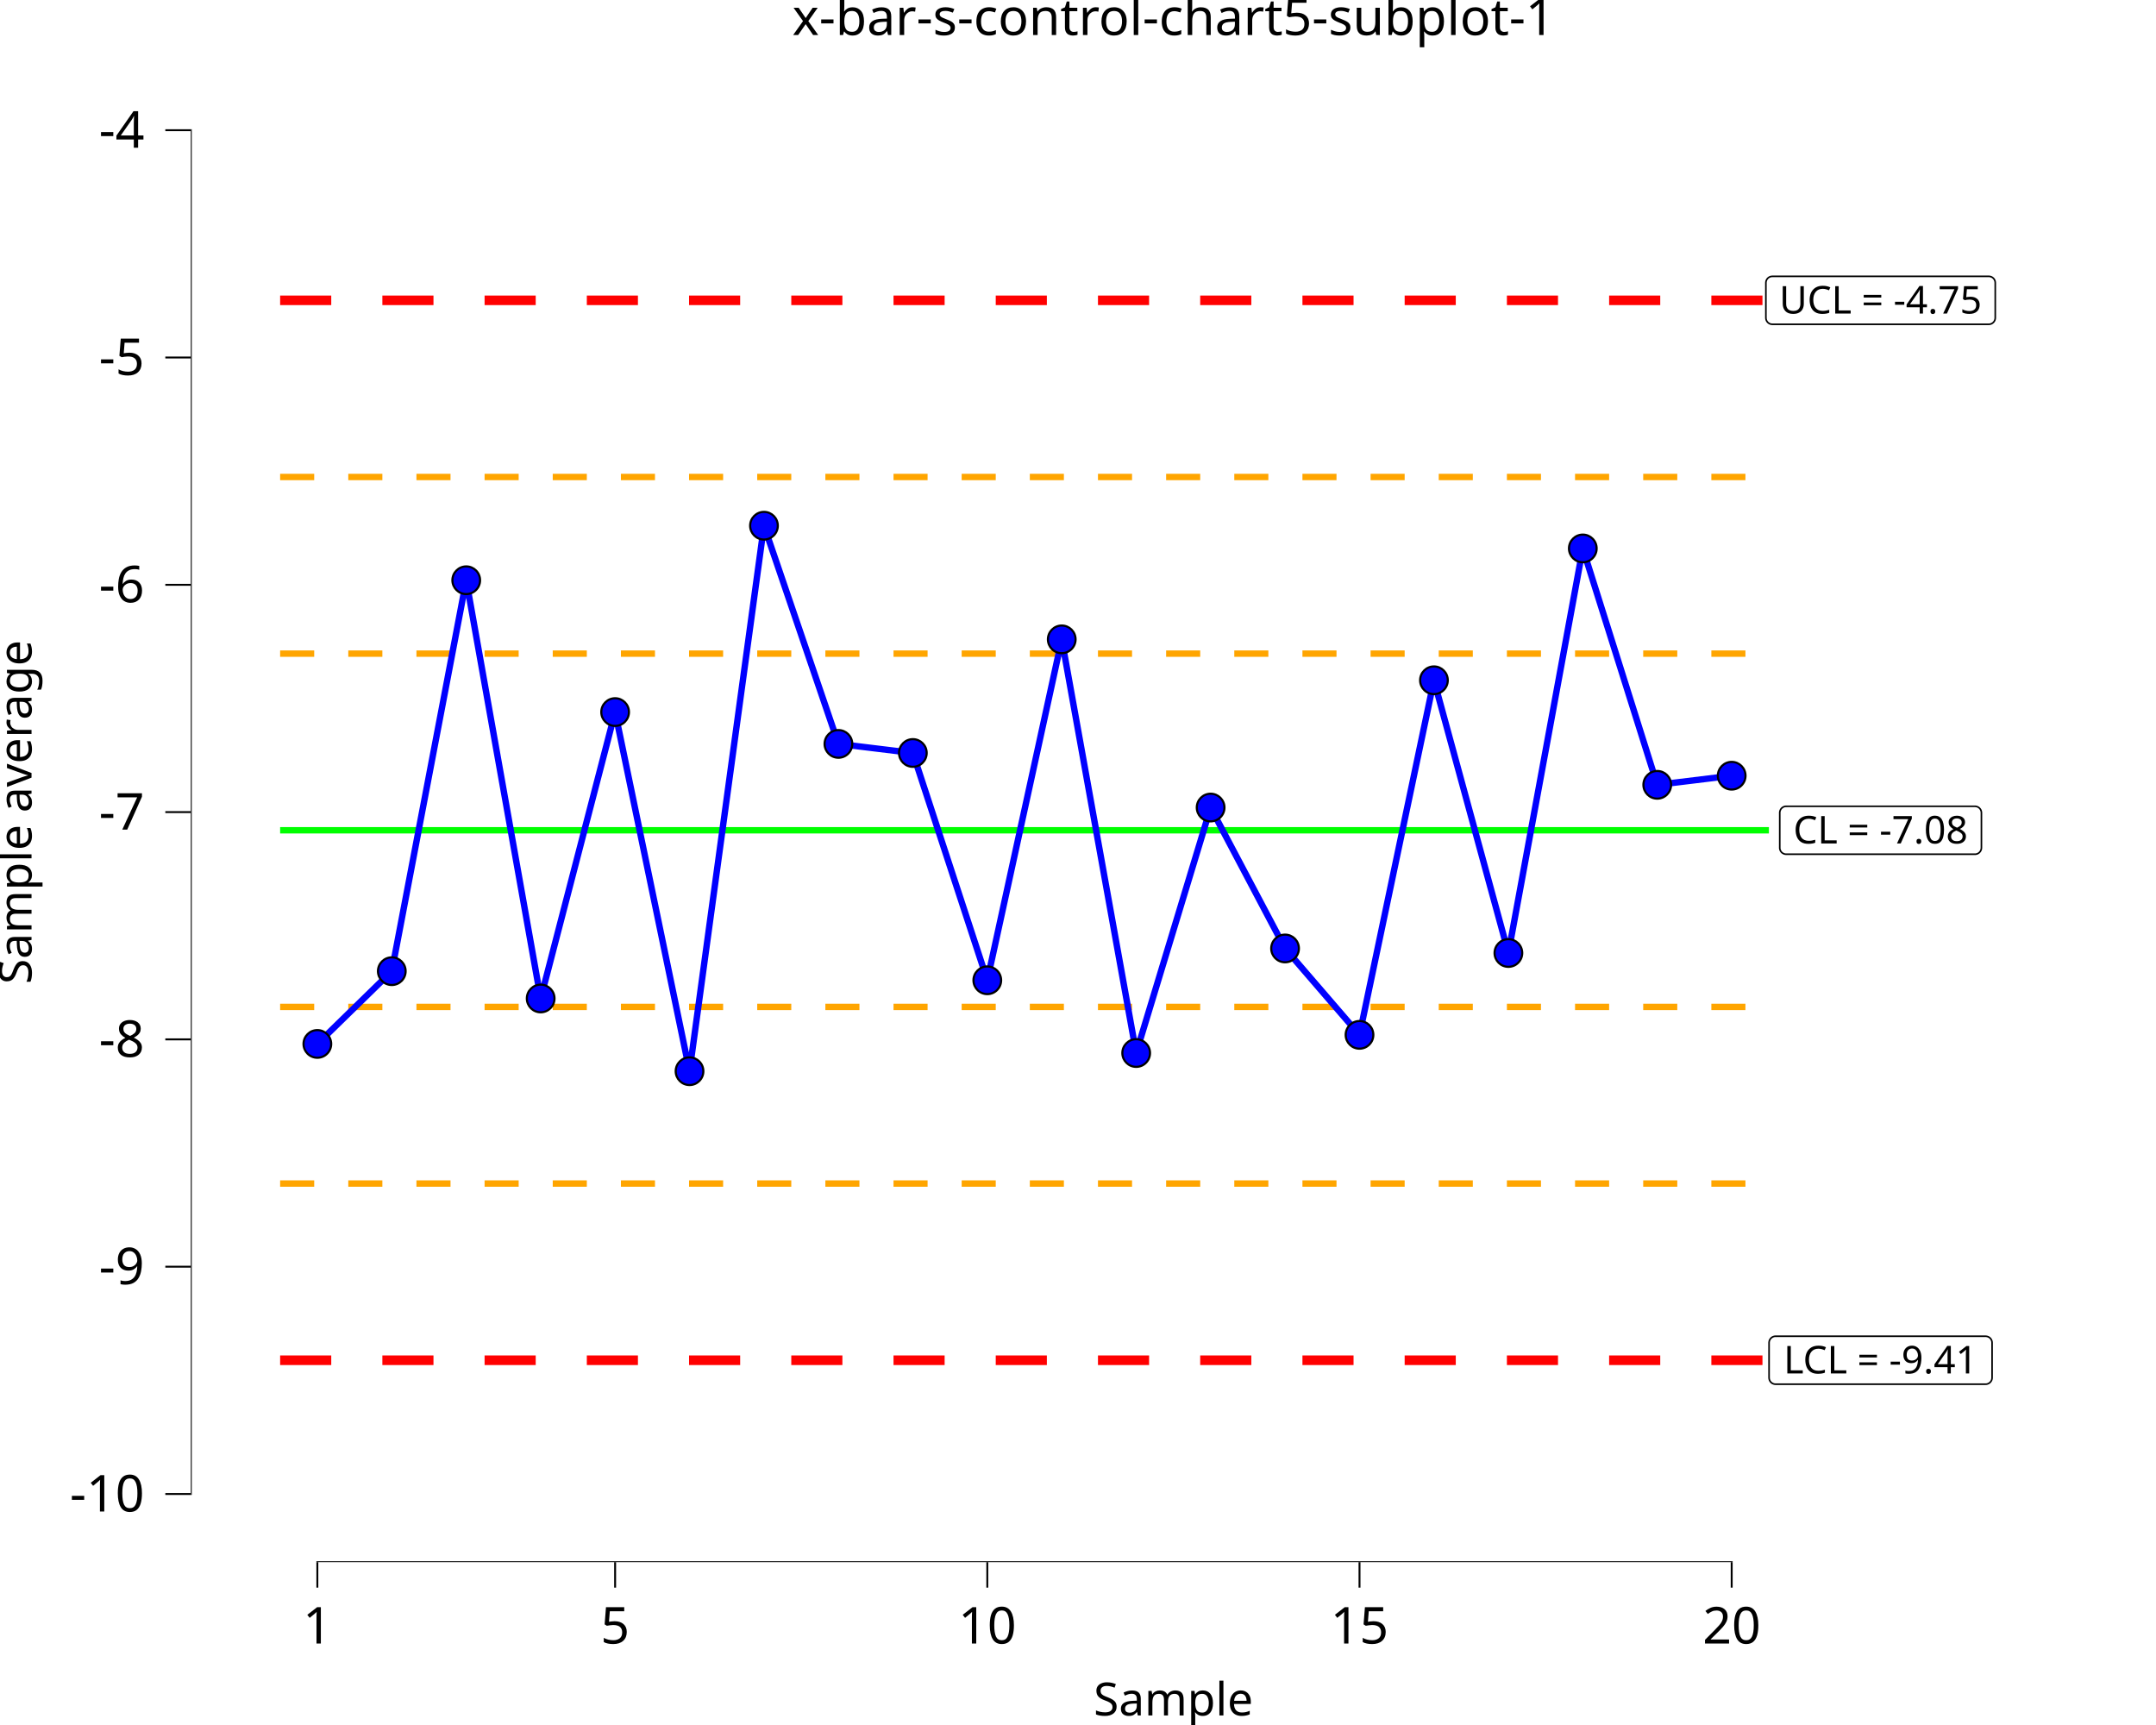
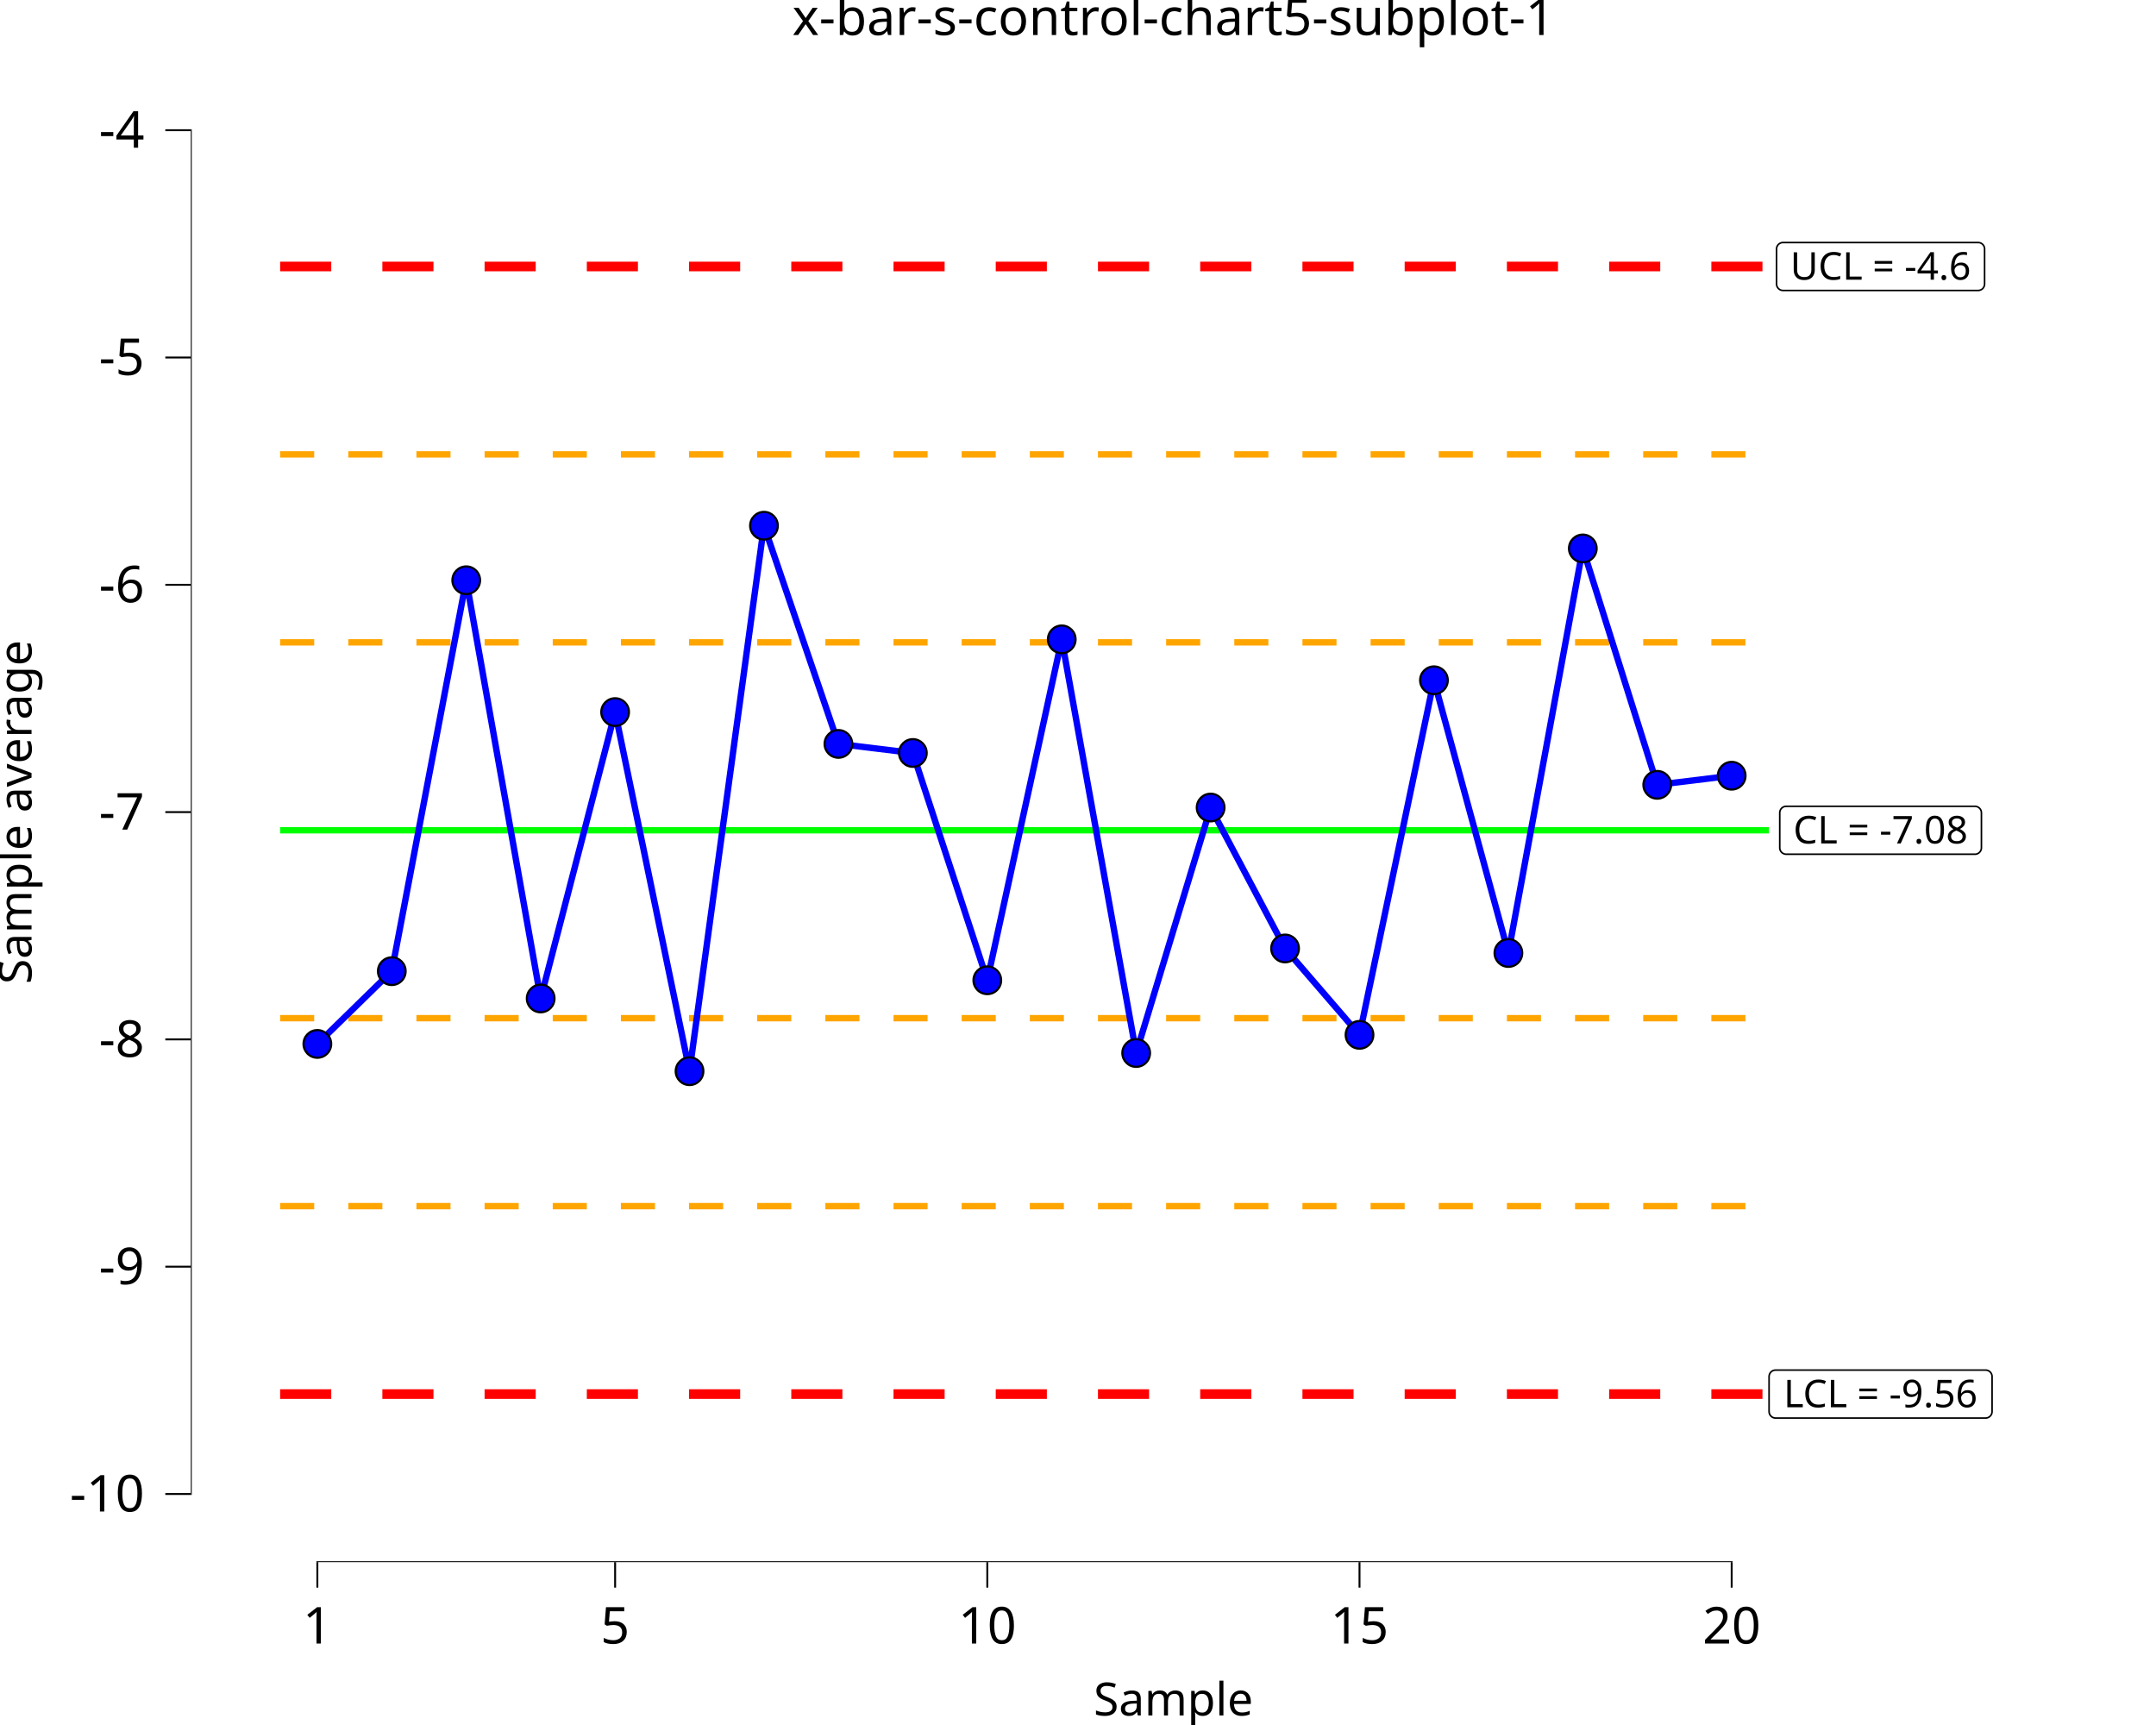
<svg xmlns="http://www.w3.org/2000/svg" class="svglite" data-engine-version="2.0" width="720.00pt" height="576.00pt" viewBox="0 0 720.00 576.00">
  <defs>
    <style type="text/css">
    .svglite line, .svglite polyline, .svglite polygon, .svglite path, .svglite rect, .svglite circle {
      fill: none;
      stroke: #000000;
      stroke-linecap: round;
      stroke-linejoin: round;
      stroke-miterlimit: 10.00;
    }
  </style>
  </defs>
  <rect width="100%" height="100%" style="stroke: none; fill: #FFFFFF;" />
  <defs>
    <clipPath id="cpMC4wMHw3MjAuMDB8MC4wMHw1NzYuMDA=">
      <rect x="0.00" y="0.00" width="720.00" height="576.00" />
    </clipPath>
  </defs>
  <g clip-path="url(#cpMC4wMHw3MjAuMDB8MC4wMHw1NzYuMDA=)">
    <rect x="0.00" y="0.00" width="720.00" height="576.00" style="stroke-width: 10.67; stroke: none;" />
  </g>
  <defs>
    <clipPath id="cpNjMuNzJ8NzIwLjAwfDIwLjcxfDUyMS42Mw==">
      <rect x="63.72" y="20.71" width="656.28" height="500.92" />
    </clipPath>
  </defs>
  <g clip-path="url(#cpNjMuNzJ8NzIwLjAwfDIwLjcxfDUyMS42Mw==)">
    <rect x="63.72" y="20.71" width="656.28" height="500.92" style="stroke-width: 10.67; stroke: none;" />
    <polyline points="93.55,277.24 118.41,277.24 118.41,277.24 143.27,277.24 143.27,277.24 168.13,277.24 168.13,277.24 192.99,277.24 192.99,277.24 217.84,277.24 217.84,277.24 242.70,277.24 242.70,277.24 267.56,277.24 267.56,277.24 292.42,277.24 292.42,277.24 317.28,277.24 317.28,277.24 342.14,277.24 342.14,277.24 367.00,277.24 367.00,277.24 391.86,277.24 391.86,277.24 416.72,277.24 416.72,277.24 441.58,277.24 441.58,277.24 466.44,277.24 466.44,277.24 491.30,277.24 491.30,277.24 516.15,277.24 516.15,277.24 541.01,277.24 541.01,277.24 565.87,277.24 565.87,277.24 590.73,277.24 590.73,277.24 " style="stroke-width: 2.13; stroke: #00FF00; stroke-linecap: butt;" />
-     <polyline points="93.55,100.28 118.41,100.28 118.41,100.28 143.27,100.28 143.27,100.28 168.13,100.28 168.13,100.28 192.99,100.28 192.99,100.28 217.84,100.28 217.84,100.28 242.70,100.28 242.70,100.28 267.56,100.28 267.56,100.28 292.42,100.28 292.42,100.28 317.28,100.28 317.28,100.28 342.14,100.28 342.14,100.28 367.00,100.28 367.00,100.28 391.86,100.28 391.86,100.28 416.72,100.28 416.72,100.28 441.58,100.28 441.58,100.28 466.44,100.28 466.44,100.28 491.30,100.28 491.30,100.28 516.15,100.28 516.15,100.28 541.01,100.28 541.01,100.28 565.87,100.28 565.87,100.28 590.73,100.28 590.73,100.28 " style="stroke-width: 3.20; stroke: #FF0000; stroke-dasharray: 17.07,17.07; stroke-linecap: butt;" />
-     <polyline points="93.55,454.20 118.41,454.20 118.41,454.20 143.27,454.20 143.27,454.20 168.13,454.20 168.13,454.20 192.99,454.20 192.99,454.20 217.84,454.20 217.84,454.20 242.70,454.20 242.70,454.20 267.56,454.20 267.56,454.20 292.42,454.20 292.42,454.20 317.28,454.20 317.28,454.20 342.14,454.20 342.14,454.20 367.00,454.20 367.00,454.20 391.86,454.20 391.86,454.20 416.72,454.20 416.72,454.20 441.58,454.20 441.58,454.20 466.44,454.20 466.44,454.20 491.30,454.20 491.30,454.20 516.15,454.20 516.15,454.20 541.01,454.20 541.01,454.20 565.87,454.20 565.87,454.20 590.73,454.20 590.73,454.20 " style="stroke-width: 3.20; stroke: #FF0000; stroke-dasharray: 17.07,17.07; stroke-linecap: butt;" />
-     <polyline points="93.55,218.25 118.41,218.25 118.41,218.25 143.27,218.25 143.27,218.25 168.13,218.25 168.13,218.25 192.99,218.25 192.99,218.25 217.84,218.25 217.84,218.25 242.70,218.25 242.70,218.25 267.56,218.25 267.56,218.25 292.42,218.25 292.42,218.25 317.28,218.25 317.28,218.25 342.14,218.25 342.14,218.25 367.00,218.25 367.00,218.25 391.86,218.25 391.86,218.25 416.72,218.25 416.72,218.25 441.58,218.25 441.58,218.25 466.44,218.25 466.44,218.25 491.30,218.25 491.30,218.25 516.15,218.25 516.15,218.25 541.01,218.25 541.01,218.25 565.87,218.25 565.87,218.25 590.73,218.25 590.73,218.25 " style="stroke-width: 2.13; stroke: #FFA500; stroke-dasharray: 11.38,11.38; stroke-linecap: butt;" />
-     <polyline points="93.55,336.22 118.41,336.22 118.41,336.22 143.27,336.22 143.27,336.22 168.13,336.22 168.13,336.22 192.99,336.22 192.99,336.22 217.84,336.22 217.84,336.22 242.70,336.22 242.70,336.22 267.56,336.22 267.56,336.22 292.42,336.22 292.42,336.22 317.28,336.22 317.28,336.22 342.14,336.22 342.14,336.22 367.00,336.22 367.00,336.22 391.86,336.22 391.86,336.22 416.72,336.22 416.72,336.22 441.58,336.22 441.58,336.22 466.44,336.22 466.44,336.22 491.30,336.22 491.30,336.22 516.15,336.22 516.15,336.22 541.01,336.22 541.01,336.22 565.87,336.22 565.87,336.22 590.73,336.22 590.73,336.22 " style="stroke-width: 2.13; stroke: #FFA500; stroke-dasharray: 11.38,11.38; stroke-linecap: butt;" />
-     <polyline points="93.55,159.27 118.41,159.27 118.41,159.27 143.27,159.27 143.27,159.27 168.13,159.27 168.13,159.27 192.99,159.27 192.99,159.27 217.84,159.27 217.84,159.27 242.70,159.27 242.70,159.27 267.56,159.27 267.56,159.27 292.42,159.27 292.42,159.27 317.28,159.27 317.28,159.27 342.14,159.27 342.14,159.27 367.00,159.27 367.00,159.27 391.86,159.27 391.86,159.27 416.72,159.27 416.72,159.27 441.58,159.27 441.58,159.27 466.44,159.27 466.44,159.27 491.30,159.27 491.30,159.27 516.15,159.27 516.15,159.27 541.01,159.27 541.01,159.27 565.87,159.27 565.87,159.27 590.73,159.27 590.73,159.27 " style="stroke-width: 2.13; stroke: #FFA500; stroke-dasharray: 11.38,11.38; stroke-linecap: butt;" />
-     <polyline points="93.55,395.21 118.41,395.21 118.41,395.21 143.27,395.21 143.27,395.21 168.13,395.21 168.13,395.21 192.99,395.21 192.99,395.21 217.84,395.21 217.84,395.21 242.70,395.21 242.70,395.21 267.56,395.21 267.56,395.21 292.42,395.21 292.42,395.21 317.28,395.21 317.28,395.21 342.14,395.21 342.14,395.21 367.00,395.21 367.00,395.21 391.86,395.21 391.86,395.21 416.72,395.21 416.72,395.21 441.58,395.21 441.58,395.21 466.44,395.21 466.44,395.21 491.30,395.21 491.30,395.21 516.15,395.21 516.15,395.21 541.01,395.21 541.01,395.21 565.87,395.21 565.87,395.21 590.73,395.21 590.73,395.21 " style="stroke-width: 2.13; stroke: #FFA500; stroke-dasharray: 11.38,11.38; stroke-linecap: butt;" />
+     <polyline points="93.55,88.98 118.41,88.98 118.41,88.98 143.27,88.98 143.27,88.98 168.13,88.98 168.13,88.98 192.99,88.98 192.99,88.98 217.84,88.98 217.84,88.98 242.70,88.98 242.70,88.98 267.56,88.98 267.56,88.98 292.42,88.98 292.42,88.98 317.28,88.98 317.28,88.98 342.14,88.98 342.14,88.98 367.00,88.98 367.00,88.98 391.86,88.98 391.86,88.98 416.72,88.98 416.72,88.98 441.58,88.98 441.58,88.98 466.44,88.98 466.44,88.98 491.30,88.98 491.30,88.98 516.15,88.98 516.15,88.98 541.01,88.98 541.01,88.98 565.87,88.98 565.87,88.98 590.73,88.98 590.73,88.98 " style="stroke-width: 3.20; stroke: #FF0000; stroke-dasharray: 17.07,17.07; stroke-linecap: butt;" />
+     <polyline points="93.55,465.49 118.41,465.49 118.41,465.49 143.27,465.49 143.27,465.49 168.13,465.49 168.13,465.49 192.99,465.49 192.99,465.49 217.84,465.49 217.84,465.49 242.70,465.49 242.70,465.49 267.56,465.49 267.56,465.49 292.42,465.49 292.42,465.49 317.28,465.49 317.28,465.49 342.14,465.49 342.14,465.49 367.00,465.49 367.00,465.49 391.86,465.49 391.86,465.49 416.72,465.49 416.72,465.49 441.58,465.49 441.58,465.49 466.44,465.49 466.44,465.49 491.30,465.49 491.30,465.49 516.15,465.49 516.15,465.49 541.01,465.49 541.01,465.49 565.87,465.49 565.87,465.49 590.73,465.49 590.73,465.49 " style="stroke-width: 3.20; stroke: #FF0000; stroke-dasharray: 17.07,17.07; stroke-linecap: butt;" />
+     <polyline points="93.55,214.49 118.41,214.49 118.41,214.49 143.27,214.49 143.27,214.49 168.13,214.49 168.13,214.49 192.99,214.49 192.99,214.49 217.84,214.49 217.84,214.49 242.70,214.49 242.70,214.49 267.56,214.49 267.56,214.49 292.42,214.49 292.42,214.49 317.28,214.49 317.28,214.49 342.14,214.49 342.14,214.49 367.00,214.49 367.00,214.49 391.86,214.49 391.86,214.49 416.72,214.49 416.72,214.49 441.58,214.49 441.58,214.49 466.44,214.49 466.44,214.49 491.30,214.49 491.30,214.49 516.15,214.49 516.15,214.49 541.01,214.49 541.01,214.49 565.87,214.49 565.87,214.49 590.73,214.49 590.73,214.49 " style="stroke-width: 2.13; stroke: #FFA500; stroke-dasharray: 11.38,11.38; stroke-linecap: butt;" />
+     <polyline points="93.55,339.99 118.41,339.99 118.41,339.99 143.27,339.99 143.27,339.99 168.13,339.99 168.13,339.99 192.99,339.99 192.99,339.99 217.84,339.99 217.84,339.99 242.70,339.99 242.70,339.99 267.56,339.99 267.56,339.99 292.42,339.99 292.42,339.99 317.28,339.99 317.28,339.99 342.14,339.99 342.14,339.99 367.00,339.99 367.00,339.99 391.86,339.99 391.86,339.99 416.72,339.99 416.72,339.99 441.58,339.99 441.58,339.99 466.44,339.99 466.44,339.99 491.30,339.99 491.30,339.99 516.15,339.99 516.15,339.99 541.01,339.99 541.01,339.99 565.87,339.99 565.87,339.99 590.73,339.99 590.73,339.99 " style="stroke-width: 2.13; stroke: #FFA500; stroke-dasharray: 11.38,11.38; stroke-linecap: butt;" />
+     <polyline points="93.55,151.73 118.41,151.73 118.41,151.73 143.27,151.73 143.27,151.73 168.13,151.73 168.13,151.73 192.99,151.73 192.99,151.73 217.84,151.73 217.84,151.73 242.70,151.73 242.70,151.73 267.56,151.73 267.56,151.73 292.42,151.73 292.42,151.73 317.28,151.73 317.28,151.73 342.14,151.73 342.14,151.73 367.00,151.73 367.00,151.73 391.86,151.73 391.86,151.73 416.72,151.73 416.72,151.73 441.58,151.73 441.58,151.73 466.44,151.73 466.44,151.73 491.30,151.73 491.30,151.73 516.15,151.73 516.15,151.73 541.01,151.73 541.01,151.73 565.87,151.73 565.87,151.73 590.73,151.73 590.73,151.73 " style="stroke-width: 2.13; stroke: #FFA500; stroke-dasharray: 11.38,11.38; stroke-linecap: butt;" />
+     <polyline points="93.55,402.74 118.41,402.74 118.41,402.74 143.27,402.74 143.27,402.74 168.13,402.74 168.13,402.74 192.99,402.74 192.99,402.74 217.84,402.74 217.84,402.74 242.70,402.74 242.70,402.74 267.56,402.74 267.56,402.74 292.42,402.74 292.42,402.74 317.28,402.74 317.28,402.74 342.14,402.74 342.14,402.74 367.00,402.74 367.00,402.74 391.86,402.74 391.86,402.74 416.72,402.74 416.72,402.74 441.58,402.74 441.58,402.74 466.44,402.74 466.44,402.74 491.30,402.74 491.30,402.74 516.15,402.74 516.15,402.74 541.01,402.74 541.01,402.74 565.87,402.74 565.87,402.74 590.73,402.74 590.73,402.74 " style="stroke-width: 2.13; stroke: #FFA500; stroke-dasharray: 11.38,11.38; stroke-linecap: butt;" />
    <polygon points="596.51,285.24 659.54,285.24 659.45,285.24 659.80,285.23 660.14,285.16 660.46,285.04 660.76,284.86 661.03,284.64 661.26,284.38 661.45,284.09 661.59,283.77 661.67,283.43 661.70,283.08 661.70,283.08 661.70,271.39 661.70,271.39 661.67,271.05 661.59,270.71 661.45,270.39 661.26,270.09 661.03,269.83 660.76,269.61 660.46,269.44 660.14,269.32 659.80,269.25 659.54,269.23 596.51,269.23 596.77,269.25 596.42,269.23 596.07,269.28 595.74,269.37 595.43,269.52 595.14,269.72 594.89,269.96 594.68,270.24 594.52,270.55 594.41,270.88 594.35,271.22 594.35,271.39 594.35,283.08 594.35,282.91 594.35,283.26 594.41,283.60 594.52,283.93 594.68,284.24 594.89,284.52 595.14,284.76 595.43,284.95 595.74,285.10 596.07,285.20 596.42,285.24 " style="stroke-width: 0.53; fill: #FFFFFF;" />
    <text x="628.02" y="281.64" text-anchor="middle" style="font-size: 12.80px; font-family: sans;" textLength="60.15px" lengthAdjust="spacingAndGlyphs">CL = -7.08</text>
-     <polygon points="592.94,462.20 663.10,462.20 663.01,462.20 663.36,462.19 663.70,462.12 664.02,461.99 664.32,461.82 664.59,461.60 664.82,461.34 665.01,461.05 665.15,460.73 665.23,460.39 665.26,460.04 665.26,460.04 665.26,448.35 665.26,448.35 665.23,448.00 665.15,447.67 665.01,447.35 664.82,447.05 664.59,446.79 664.32,446.57 664.02,446.40 663.70,446.28 663.36,446.21 663.10,446.19 592.94,446.19 593.20,446.21 592.86,446.19 592.51,446.23 592.18,446.33 591.86,446.48 591.58,446.68 591.33,446.92 591.12,447.20 590.96,447.50 590.85,447.83 590.79,448.18 590.78,448.35 590.78,460.04 590.79,459.87 590.79,460.22 590.85,460.56 590.96,460.89 591.12,461.20 591.33,461.47 591.58,461.72 591.86,461.91 592.18,462.06 592.51,462.16 592.86,462.20 " style="stroke-width: 0.53; fill: #FFFFFF;" />
-     <text x="628.02" y="458.60" text-anchor="middle" style="font-size: 12.80px; font-family: sans;" textLength="67.27px" lengthAdjust="spacingAndGlyphs">LCL = -9.41</text>
-     <polygon points="591.88,108.29 664.16,108.29 664.07,108.28 664.42,108.27 664.76,108.20 665.09,108.08 665.39,107.90 665.66,107.68 665.89,107.42 666.07,107.13 666.21,106.81 666.29,106.47 666.32,106.13 666.32,106.13 666.32,94.43 666.32,94.43 666.29,94.09 666.21,93.75 666.07,93.43 665.89,93.14 665.66,92.88 665.39,92.66 665.09,92.48 664.76,92.36 664.42,92.29 664.16,92.27 591.88,92.27 592.14,92.29 591.79,92.28 591.45,92.32 591.11,92.41 590.80,92.56 590.51,92.76 590.26,93.00 590.05,93.28 589.89,93.59 589.78,93.92 589.73,94.26 589.72,94.43 589.72,106.13 589.73,105.95 589.73,106.30 589.78,106.64 589.89,106.97 590.05,107.28 590.26,107.56 590.51,107.80 590.80,108.00 591.11,108.15 591.45,108.24 591.79,108.28 " style="stroke-width: 0.53; fill: #FFFFFF;" />
-     <text x="628.02" y="104.69" text-anchor="middle" style="font-size: 12.80px; font-family: sans;" textLength="69.40px" lengthAdjust="spacingAndGlyphs">UCL = -4.75</text>
+     <polygon points="592.94,473.50 663.10,473.50 663.01,473.50 663.36,473.48 663.70,473.42 664.02,473.29 664.32,473.12 664.59,472.90 664.82,472.64 665.01,472.34 665.15,472.02 665.23,471.69 665.26,471.34 665.26,471.34 665.26,459.65 665.26,459.65 665.23,459.30 665.15,458.97 665.01,458.65 664.82,458.35 664.59,458.09 664.32,457.87 664.02,457.70 663.70,457.57 663.36,457.50 663.10,457.49 592.94,457.49 593.20,457.50 592.86,457.49 592.51,457.53 592.18,457.63 591.86,457.78 591.58,457.98 591.33,458.22 591.12,458.49 590.96,458.80 590.85,459.13 590.79,459.48 590.78,459.65 590.78,471.34 590.79,471.17 590.79,471.51 590.85,471.86 590.96,472.19 591.12,472.50 591.33,472.77 591.58,473.01 591.86,473.21 592.18,473.36 592.51,473.46 592.86,473.50 " style="stroke-width: 0.53; fill: #FFFFFF;" />
+     <text x="628.02" y="469.90" text-anchor="middle" style="font-size: 12.80px; font-family: sans;" textLength="67.27px" lengthAdjust="spacingAndGlyphs">LCL = -9.56</text>
+     <polygon points="595.44,96.99 660.60,96.99 660.51,96.99 660.86,96.97 661.20,96.90 661.53,96.78 661.83,96.61 662.10,96.39 662.33,96.13 662.51,95.83 662.65,95.51 662.73,95.17 662.76,94.83 662.76,94.83 662.76,83.14 662.76,83.14 662.73,82.79 662.65,82.45 662.51,82.13 662.33,81.84 662.10,81.58 661.83,81.36 661.53,81.18 661.20,81.06 660.86,80.99 660.60,80.98 595.44,80.98 595.70,80.99 595.35,80.98 595.01,81.02 594.68,81.12 594.36,81.27 594.08,81.46 593.82,81.70 593.62,81.98 593.45,82.29 593.34,82.62 593.29,82.96 593.28,83.14 593.28,94.83 593.29,94.65 593.29,95.00 593.34,95.34 593.45,95.67 593.62,95.98 593.82,96.26 594.08,96.50 594.36,96.70 594.68,96.85 595.01,96.94 595.35,96.99 " style="stroke-width: 0.53; fill: #FFFFFF;" />
+     <text x="628.02" y="93.39" text-anchor="middle" style="font-size: 12.80px; font-family: sans;" textLength="62.28px" lengthAdjust="spacingAndGlyphs">UCL = -4.6</text>
    <polyline points="105.98,348.58 130.84,324.29 155.70,193.75 180.56,333.40 205.42,237.77 230.27,357.69 255.13,175.54 279.99,248.40 304.85,251.43 329.71,327.33 354.57,213.49 379.43,351.62 404.29,269.65 429.15,316.70 454.01,345.55 478.87,227.15 503.73,318.22 528.58,183.13 553.44,262.06 578.30,259.02 " style="stroke-width: 2.13; stroke: #0000FF; stroke-linecap: butt;" />
    <circle cx="105.98" cy="348.58" r="4.62" style="stroke-width: 0.71; fill: #0000FF;" />
    <circle cx="130.84" cy="324.29" r="4.62" style="stroke-width: 0.71; fill: #0000FF;" />
    <circle cx="155.70" cy="193.75" r="4.62" style="stroke-width: 0.71; fill: #0000FF;" />
    <circle cx="180.56" cy="333.40" r="4.62" style="stroke-width: 0.71; fill: #0000FF;" />
    <circle cx="205.42" cy="237.77" r="4.62" style="stroke-width: 0.71; fill: #0000FF;" />
    <circle cx="230.27" cy="357.69" r="4.62" style="stroke-width: 0.71; fill: #0000FF;" />
    <circle cx="255.13" cy="175.54" r="4.62" style="stroke-width: 0.71; fill: #0000FF;" />
    <circle cx="279.99" cy="248.40" r="4.62" style="stroke-width: 0.71; fill: #0000FF;" />
    <circle cx="304.85" cy="251.43" r="4.62" style="stroke-width: 0.71; fill: #0000FF;" />
    <circle cx="329.71" cy="327.33" r="4.62" style="stroke-width: 0.71; fill: #0000FF;" />
    <circle cx="354.57" cy="213.49" r="4.62" style="stroke-width: 0.71; fill: #0000FF;" />
    <circle cx="379.43" cy="351.62" r="4.62" style="stroke-width: 0.71; fill: #0000FF;" />
    <circle cx="404.29" cy="269.65" r="4.62" style="stroke-width: 0.71; fill: #0000FF;" />
    <circle cx="429.15" cy="316.70" r="4.62" style="stroke-width: 0.71; fill: #0000FF;" />
    <circle cx="454.01" cy="345.55" r="4.62" style="stroke-width: 0.71; fill: #0000FF;" />
    <circle cx="478.87" cy="227.15" r="4.62" style="stroke-width: 0.71; fill: #0000FF;" />
    <circle cx="503.73" cy="318.22" r="4.62" style="stroke-width: 0.71; fill: #0000FF;" />
    <circle cx="528.58" cy="183.13" r="4.62" style="stroke-width: 0.71; fill: #0000FF;" />
    <circle cx="553.44" cy="262.06" r="4.62" style="stroke-width: 0.71; fill: #0000FF;" />
    <circle cx="578.30" cy="259.02" r="4.62" style="stroke-width: 0.71; fill: #0000FF;" />
    <line x1="105.66" y1="521.63" x2="578.62" y2="521.63" style="stroke-width: 0.64; stroke-linecap: butt;" />
    <line x1="63.72" y1="499.18" x2="63.72" y2="43.16" style="stroke-width: 0.64; stroke-linecap: butt;" />
    <rect x="63.72" y="20.71" width="656.28" height="500.92" style="stroke-width: 0.00; stroke: none;" />
  </g>
  <g clip-path="url(#cpMC4wMHw3MjAuMDB8MC4wMHw1NzYuMDA=)">
    <polyline points="63.72,521.63 63.72,20.71 " style="stroke-width: 0.00; stroke: none; stroke-linecap: butt;" />
    <text x="48.24" y="504.71" text-anchor="end" style="font-size: 17.00px; font-family: sans;" textLength="24.57px" lengthAdjust="spacingAndGlyphs">-10</text>
    <text x="48.24" y="428.81" text-anchor="end" style="font-size: 17.00px; font-family: sans;" textLength="15.12px" lengthAdjust="spacingAndGlyphs">-9</text>
    <text x="48.24" y="352.91" text-anchor="end" style="font-size: 17.00px; font-family: sans;" textLength="15.12px" lengthAdjust="spacingAndGlyphs">-8</text>
    <text x="48.24" y="277.02" text-anchor="end" style="font-size: 17.00px; font-family: sans;" textLength="15.12px" lengthAdjust="spacingAndGlyphs">-7</text>
    <text x="48.24" y="201.12" text-anchor="end" style="font-size: 17.00px; font-family: sans;" textLength="15.12px" lengthAdjust="spacingAndGlyphs">-6</text>
    <text x="48.24" y="125.22" text-anchor="end" style="font-size: 17.00px; font-family: sans;" textLength="15.12px" lengthAdjust="spacingAndGlyphs">-5</text>
    <text x="48.24" y="49.33" text-anchor="end" style="font-size: 17.00px; font-family: sans;" textLength="15.12px" lengthAdjust="spacingAndGlyphs">-4</text>
    <polyline points="55.21,498.86 63.72,498.86 " style="stroke-width: 0.64; stroke-linecap: butt;" />
    <polyline points="55.21,422.96 63.72,422.96 " style="stroke-width: 0.64; stroke-linecap: butt;" />
    <polyline points="55.21,347.06 63.72,347.06 " style="stroke-width: 0.64; stroke-linecap: butt;" />
    <polyline points="55.21,271.17 63.72,271.17 " style="stroke-width: 0.64; stroke-linecap: butt;" />
    <polyline points="55.21,195.27 63.72,195.27 " style="stroke-width: 0.64; stroke-linecap: butt;" />
    <polyline points="55.21,119.37 63.72,119.37 " style="stroke-width: 0.64; stroke-linecap: butt;" />
    <polyline points="55.21,43.48 63.72,43.48 " style="stroke-width: 0.64; stroke-linecap: butt;" />
    <polyline points="63.72,521.63 720.00,521.63 " style="stroke-width: 0.00; stroke: none; stroke-linecap: butt;" />
    <polyline points="105.98,530.13 105.98,521.63 " style="stroke-width: 0.64; stroke-linecap: butt;" />
    <polyline points="205.42,530.13 205.42,521.63 " style="stroke-width: 0.64; stroke-linecap: butt;" />
    <polyline points="329.71,530.13 329.71,521.63 " style="stroke-width: 0.64; stroke-linecap: butt;" />
    <polyline points="454.01,530.13 454.01,521.63 " style="stroke-width: 0.64; stroke-linecap: butt;" />
    <polyline points="578.30,530.13 578.30,521.63 " style="stroke-width: 0.64; stroke-linecap: butt;" />
    <text x="105.98" y="548.80" text-anchor="middle" style="font-size: 17.00px; font-family: sans;" textLength="9.46px" lengthAdjust="spacingAndGlyphs">1</text>
    <text x="205.42" y="548.80" text-anchor="middle" style="font-size: 17.00px; font-family: sans;" textLength="9.46px" lengthAdjust="spacingAndGlyphs">5</text>
    <text x="329.71" y="548.80" text-anchor="middle" style="font-size: 17.00px; font-family: sans;" textLength="18.91px" lengthAdjust="spacingAndGlyphs">10</text>
    <text x="454.01" y="548.80" text-anchor="middle" style="font-size: 17.00px; font-family: sans;" textLength="18.91px" lengthAdjust="spacingAndGlyphs">15</text>
    <text x="578.30" y="548.80" text-anchor="middle" style="font-size: 17.00px; font-family: sans;" textLength="18.91px" lengthAdjust="spacingAndGlyphs">20</text>
    <text x="391.86" y="572.82" text-anchor="middle" style="font-size: 15.30px; font-family: sans;" textLength="51.89px" lengthAdjust="spacingAndGlyphs">Sample</text>
    <text transform="translate(10.53,271.17) rotate(-90)" text-anchor="middle" style="font-size: 15.30px; font-family: sans;" textLength="111.44px" lengthAdjust="spacingAndGlyphs">Sample average</text>
    <text x="391.86" y="11.70" text-anchor="middle" style="font-size: 17.00px; font-family: sans;" textLength="238.12px" lengthAdjust="spacingAndGlyphs">x-bar-s-control-chart5-subplot-1</text>
  </g>
</svg>
